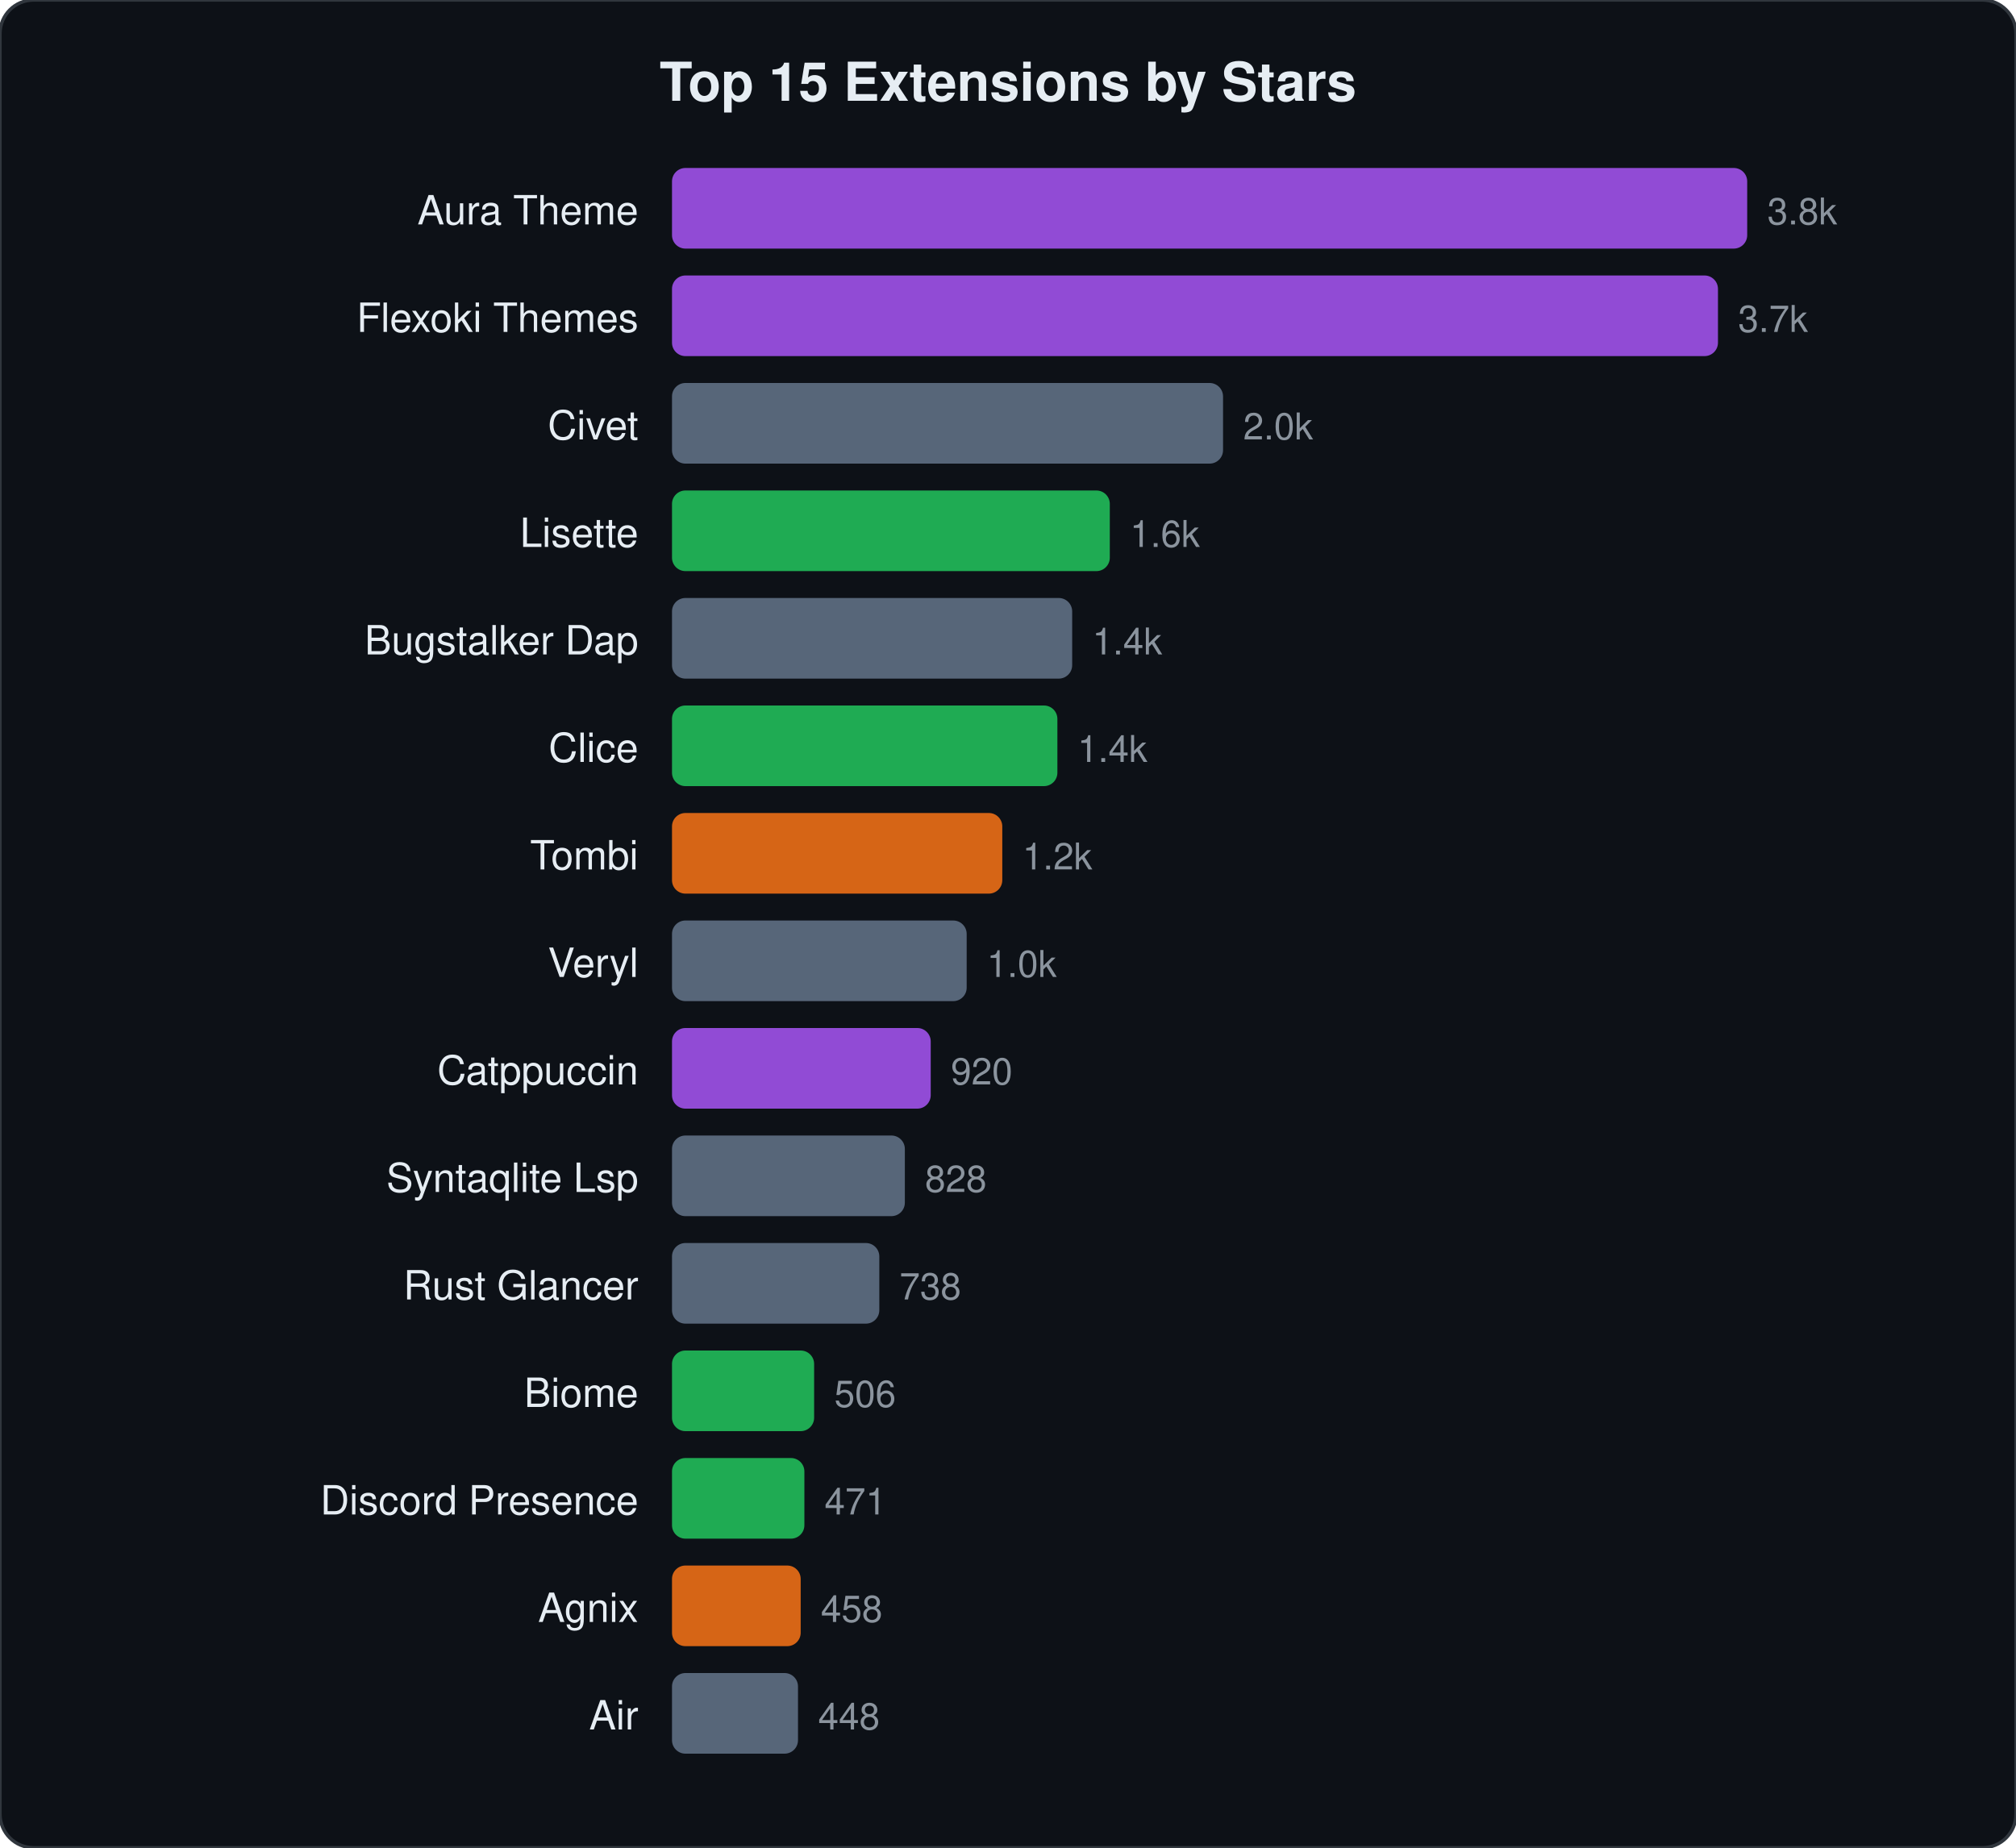
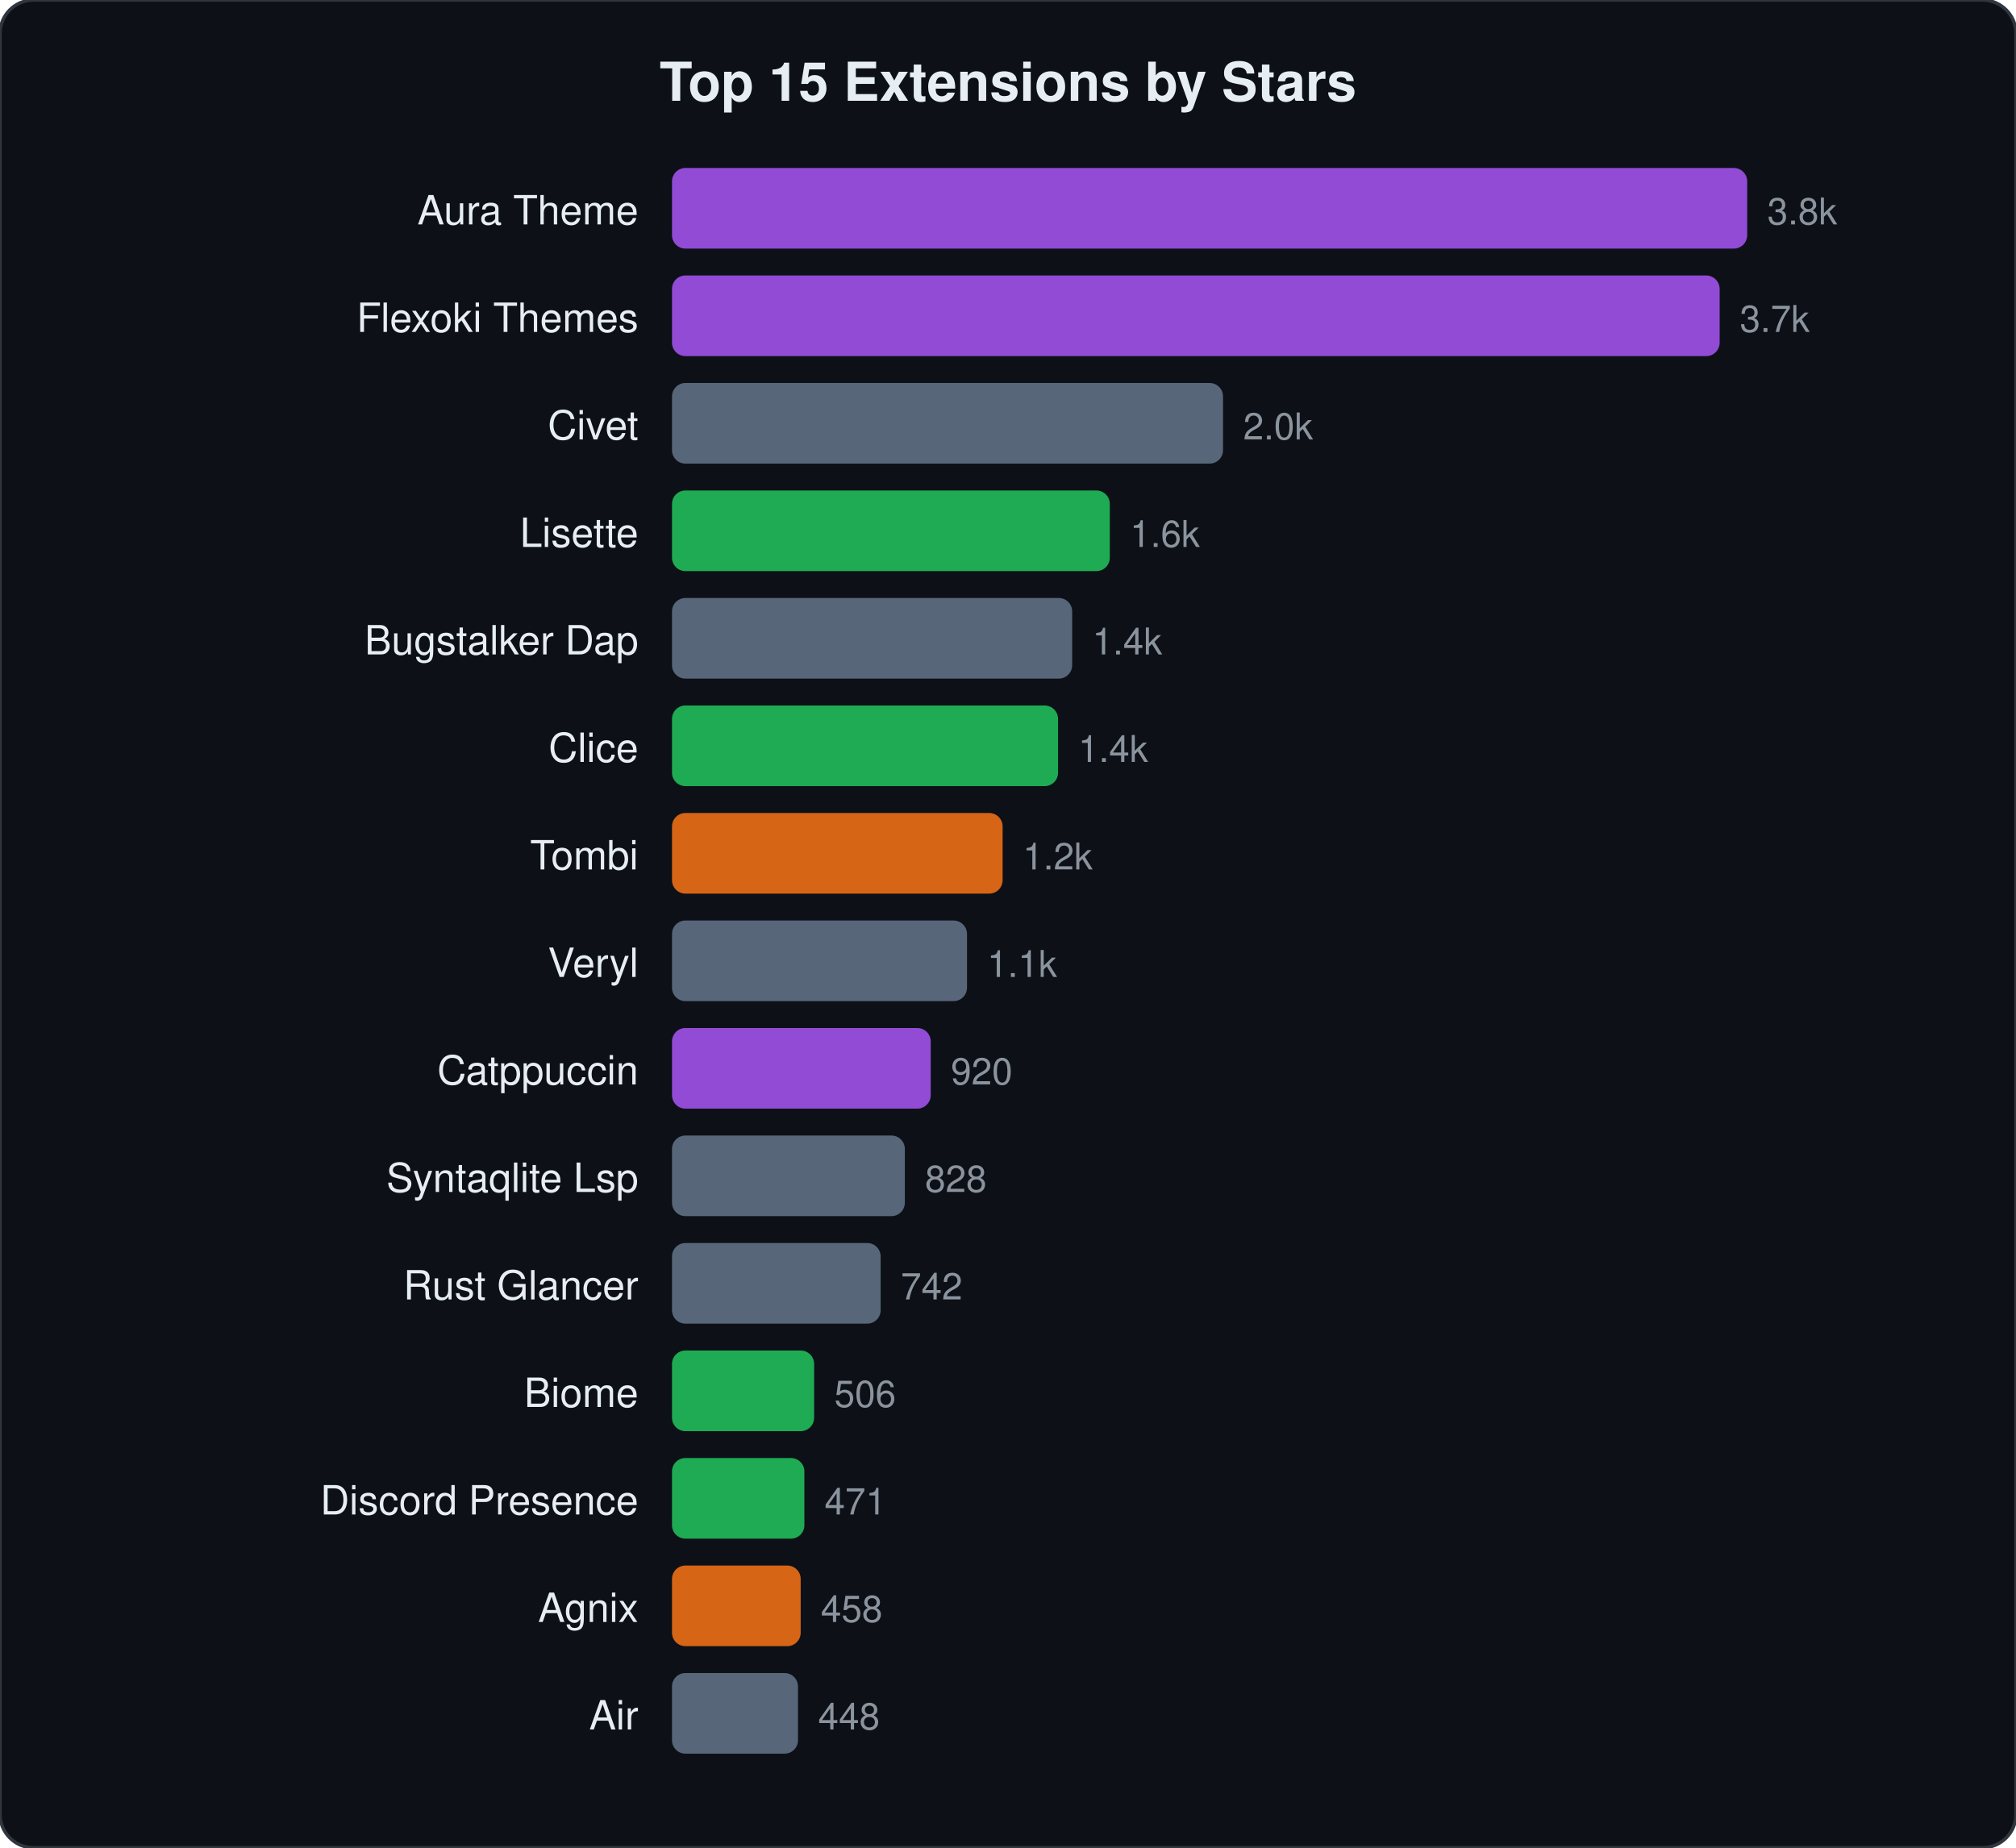
<svg xmlns="http://www.w3.org/2000/svg" viewBox="0 0 600 550" width="600" height="550">
  <style>text{font-family:-apple-system,BlinkMacSystemFont,"Segoe UI",Helvetica,Arial,sans-serif;fill:#e6edf3}.name{font-size:12px}.stars{font-size:11px;fill:#8b949e}.title{font-size:16px;font-weight:600}</style>
  <rect width="600" height="550" rx="10" fill="#0d1117" stroke="#30363d" stroke-width="1" />
  <text x="300" y="30" text-anchor="middle" class="title">Top 15 Extensions by Stars</text>
  <text x="190" y="66.8" text-anchor="end" class="name">Aura Theme</text>
  <rect x="200" y="50.0" width="320.0" height="24" rx="4" fill="#a855f7" opacity="0.85" />
  <text x="526.0" y="66.8" class="stars">3.8k</text>
  <text x="190" y="98.8" text-anchor="end" class="name">Flexoki Themes</text>
-   <rect x="200" y="82.0" width="311.3" height="24" rx="4" fill="#a855f7" opacity="0.85" />
-   <text x="517.3" y="98.8" class="stars">3.7k</text>
+   <rect x="200" y="82.0" width="311.8" height="24" rx="4" fill="#a855f7" opacity="0.85" />
+   <text x="517.8" y="98.8" class="stars">3.7k</text>
  <text x="190" y="130.8" text-anchor="end" class="name">Civet</text>
  <rect x="200" y="114.0" width="164.0" height="24" rx="4" fill="#64748b" opacity="0.85" />
  <text x="370.0" y="130.8" class="stars">2.0k</text>
  <text x="190" y="162.8" text-anchor="end" class="name">Lisette</text>
  <rect x="200" y="146.0" width="130.3" height="24" rx="4" fill="#22c55e" opacity="0.85" />
  <text x="336.3" y="162.8" class="stars">1.6k</text>
  <text x="190" y="194.8" text-anchor="end" class="name">Bugstalker Dap</text>
  <rect x="200" y="178.0" width="119.1" height="24" rx="4" fill="#64748b" opacity="0.85" />
  <text x="325.1" y="194.8" class="stars">1.4k</text>
  <text x="190" y="226.8" text-anchor="end" class="name">Clice</text>
-   <rect x="200" y="210.0" width="114.7" height="24" rx="4" fill="#22c55e" opacity="0.85" />
-   <text x="320.7" y="226.8" class="stars">1.4k</text>
+   <rect x="200" y="210.0" width="114.9" height="24" rx="4" fill="#22c55e" opacity="0.85" />
+   <text x="320.9" y="226.8" class="stars">1.4k</text>
  <text x="190" y="258.8" text-anchor="end" class="name">Tombi</text>
-   <rect x="200" y="242.0" width="98.3" height="24" rx="4" fill="#f97316" opacity="0.85" />
-   <text x="304.3" y="258.8" class="stars">1.2k</text>
+   <rect x="200" y="242.0" width="98.4" height="24" rx="4" fill="#f97316" opacity="0.85" />
+   <text x="304.4" y="258.8" class="stars">1.2k</text>
  <text x="190" y="290.8" text-anchor="end" class="name">Veryl</text>
-   <rect x="200" y="274.0" width="87.7" height="24" rx="4" fill="#64748b" opacity="0.85" />
-   <text x="293.7" y="290.8" class="stars">1.0k</text>
+   <rect x="200" y="274.0" width="87.8" height="24" rx="4" fill="#64748b" opacity="0.85" />
+   <text x="293.8" y="290.8" class="stars">1.1k</text>
  <text x="190" y="322.8" text-anchor="end" class="name">Catppuccin</text>
  <rect x="200" y="306.0" width="77.0" height="24" rx="4" fill="#a855f7" opacity="0.85" />
  <text x="283.0" y="322.8" class="stars">920</text>
  <text x="190" y="354.8" text-anchor="end" class="name">Syntaqlite Lsp</text>
  <rect x="200" y="338.0" width="69.3" height="24" rx="4" fill="#64748b" opacity="0.85" />
  <text x="275.3" y="354.8" class="stars">828</text>
  <text x="190" y="386.8" text-anchor="end" class="name">Rust Glancer</text>
-   <rect x="200" y="370.0" width="61.7" height="24" rx="4" fill="#64748b" opacity="0.85" />
-   <text x="267.7" y="386.8" class="stars">738</text>
+   <rect x="200" y="370.0" width="62.1" height="24" rx="4" fill="#64748b" opacity="0.85" />
+   <text x="268.1" y="386.8" class="stars">742</text>
  <text x="190" y="418.8" text-anchor="end" class="name">Biome</text>
  <rect x="200" y="402.0" width="42.3" height="24" rx="4" fill="#22c55e" opacity="0.85" />
  <text x="248.3" y="418.8" class="stars">506</text>
  <text x="190" y="450.8" text-anchor="end" class="name">Discord Presence</text>
  <rect x="200" y="434.0" width="39.4" height="24" rx="4" fill="#22c55e" opacity="0.85" />
  <text x="245.4" y="450.8" class="stars">471</text>
  <text x="190" y="482.8" text-anchor="end" class="name">Agnix</text>
  <rect x="200" y="466.0" width="38.3" height="24" rx="4" fill="#f97316" opacity="0.85" />
  <text x="244.3" y="482.8" class="stars">458</text>
  <text x="190" y="514.8" text-anchor="end" class="name">Air</text>
  <rect x="200" y="498.0" width="37.5" height="24" rx="4" fill="#64748b" opacity="0.85" />
  <text x="243.5" y="514.8" class="stars">448</text>
</svg>
